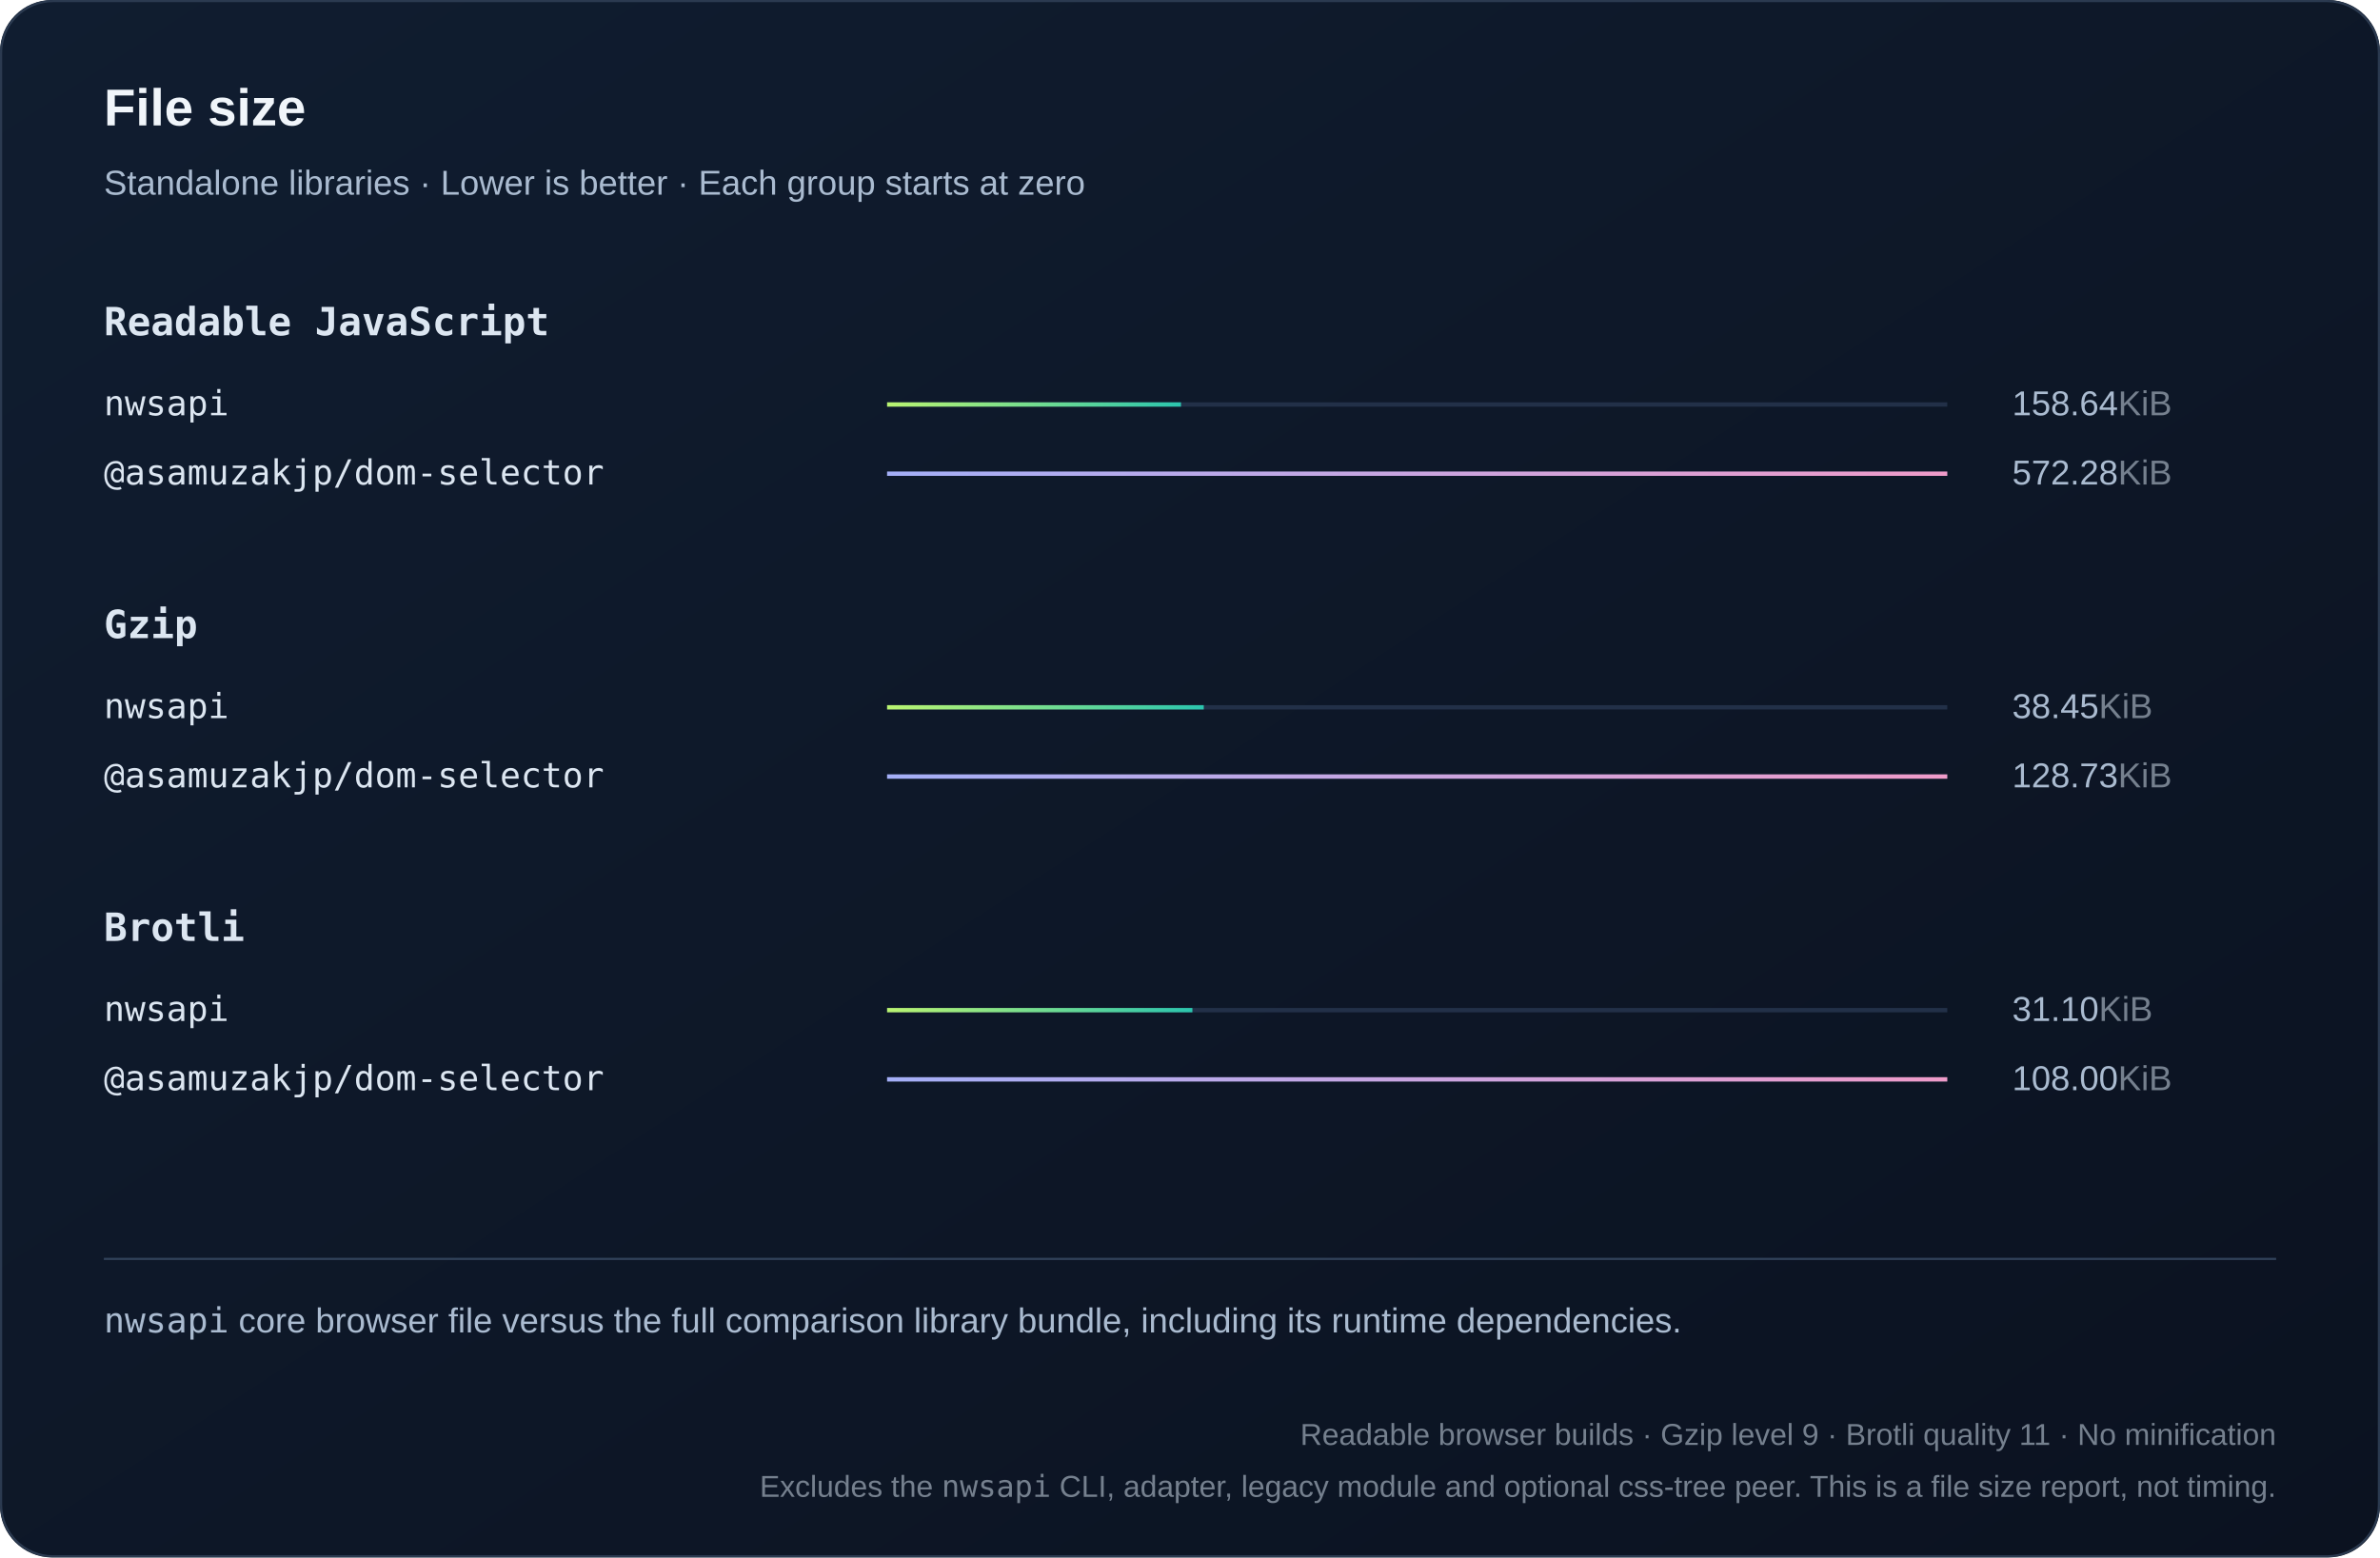
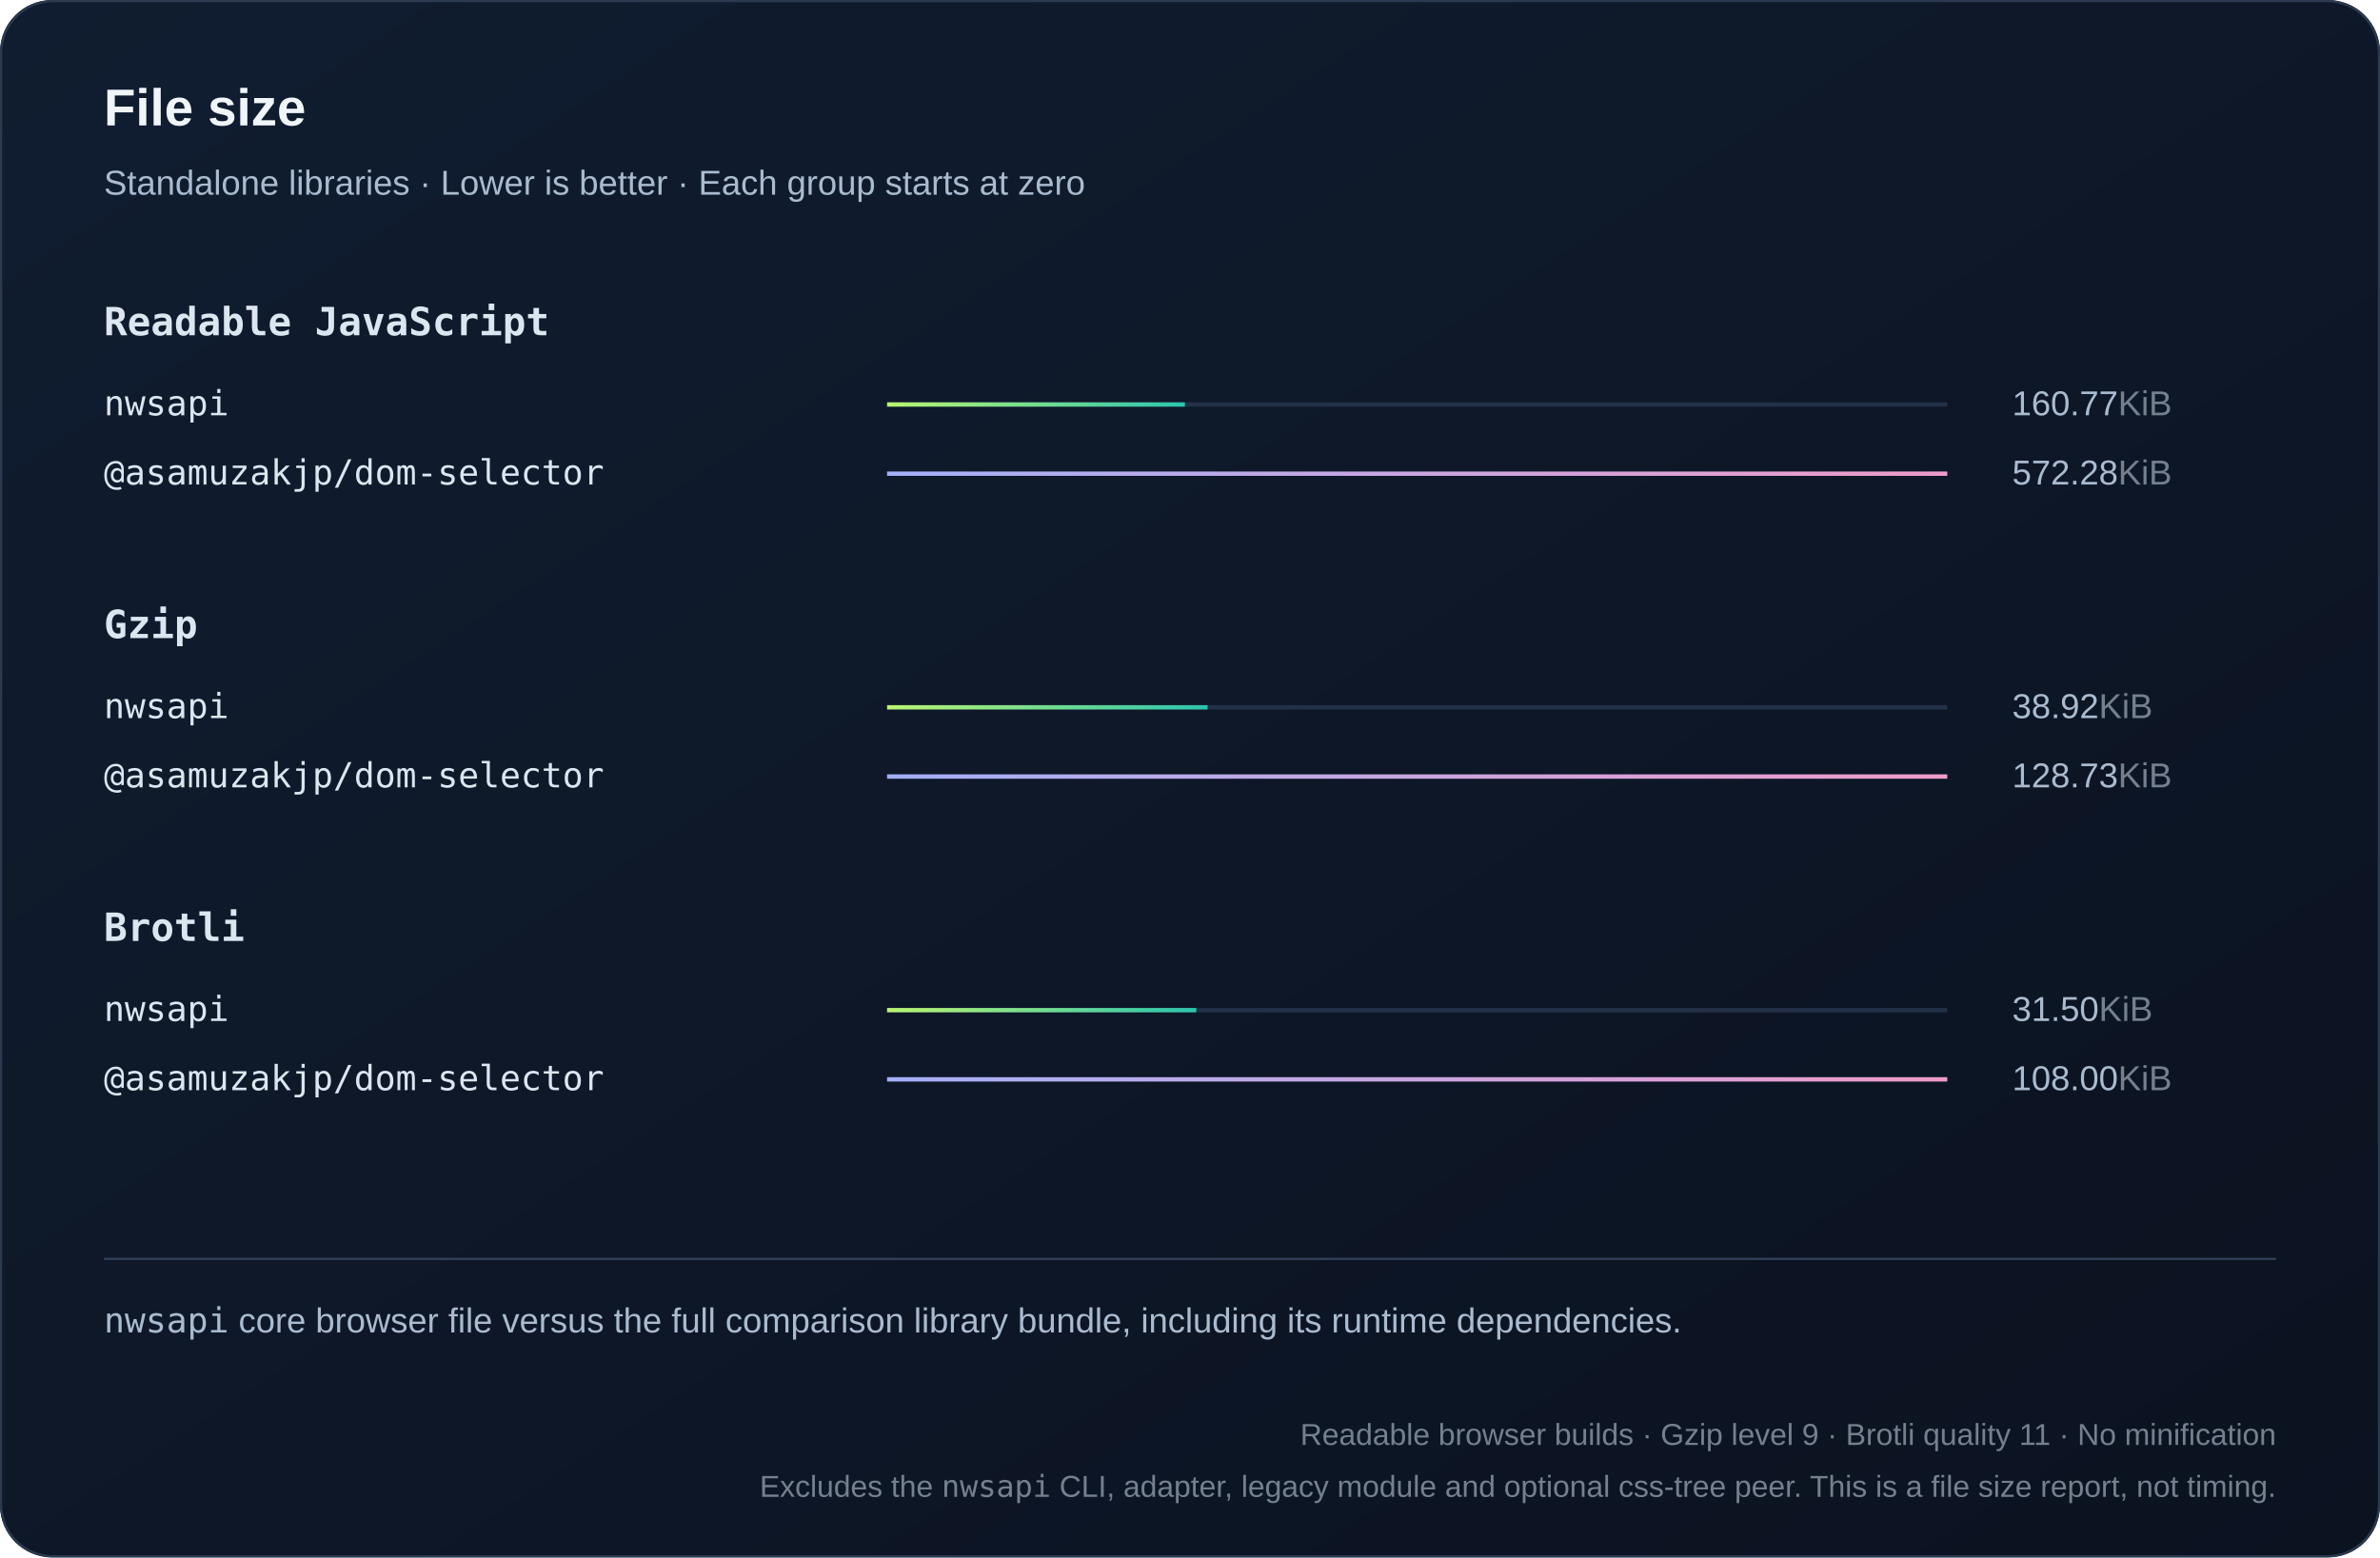
<svg xmlns="http://www.w3.org/2000/svg" width="1100" height="720" viewBox="0 0 1100 720" role="img">
  <defs>
    <linearGradient id="bg" x2="1" y2="1">
      <stop stop-color="#101d30" />
      <stop offset="1" stop-color="#0b1220" />
    </linearGradient>
    <linearGradient id="series0">
      <stop stop-color="#baf471" />
      <stop offset="1" stop-color="#2bc5ae" />
    </linearGradient>
    <linearGradient id="series1">
      <stop stop-color="#a4aff7" />
      <stop offset="1" stop-color="#ef9bc9" />
    </linearGradient>
    <linearGradient id="series2">
      <stop stop-color="#80d7ff" />
      <stop offset="1" stop-color="#739be8" />
    </linearGradient>
  </defs>
  <style>text{font-family:Arial,Helvetica,sans-serif;fill:#f0f5fa}
.muted{fill:#aabbd0;font:16px Arial,Helvetica,sans-serif}
.code{font:18px Consolas,Menlo,monospace;fill:#dce6f1}
.note .code{font:16px Consolas,Menlo,monospace}
.metadata,.metadata .code{fill:#75808e;font-size:14px}
.chart-title{font-size:24px;font-weight:700}
.unit{fill:#75808e}
.package{font-family:Consolas,Menlo,monospace}
.comparison{font-size:14px;font-variant-numeric:tabular-nums}
.tick{fill:#aabbd0;font-size:12px}
.time{fill:#aabbd0;font-size:13px;font-variant-numeric:tabular-nums}
.engine{font-size:16px}</style>
  <rect width="1100" height="720" rx="24" fill="url(#bg)" />
  <rect x=".5" y=".5" width="1099" height="719" rx="24" fill="none" stroke="#2b3a50" />
  <text x="48" y="58" class="chart-title">File size</text>
  <text x="48" y="90" class="muted">Standalone libraries · Lower is better · Each group starts at zero</text>
  <text x="48" y="155" class="code" style="font-weight:600">Readable JavaScript</text>
  <g>
    <text x="48" y="192" class="code engine">nwsapi</text>
    <path d="M410 187h490" stroke="#223048" stroke-width="2" />
-     <rect x="410" y="186" width="135.833" height="2" fill="url(#series0)" />
-     <text x="930" y="192" class="muted">158.64<tspan class="unit">KiB</tspan>
+     <rect x="410" y="186" width="137.653" height="2" fill="url(#series0)" />
+     <text x="930" y="192" class="muted">160.77<tspan class="unit">KiB</tspan>
    </text>
  </g>
  <g>
    <text x="48" y="224" class="code engine">@asamuzakjp/dom-selector</text>
    <path d="M410 219h490" stroke="#223048" stroke-width="2" />
    <rect x="410" y="218" width="490" height="2" fill="url(#series1)" />
    <text x="930" y="224" class="muted">572.28<tspan class="unit">KiB</tspan>
    </text>
  </g>
  <text x="48" y="295" class="code" style="font-weight:600">Gzip</text>
  <g>
    <text x="48" y="332" class="code engine">nwsapi</text>
    <path d="M410 327h490" stroke="#223048" stroke-width="2" />
-     <rect x="410" y="326" width="146.359" height="2" fill="url(#series0)" />
-     <text x="930" y="332" class="muted">38.45<tspan class="unit">KiB</tspan>
+     <rect x="410" y="326" width="148.147" height="2" fill="url(#series0)" />
+     <text x="930" y="332" class="muted">38.92<tspan class="unit">KiB</tspan>
    </text>
  </g>
  <g>
    <text x="48" y="364" class="code engine">@asamuzakjp/dom-selector</text>
    <path d="M410 359h490" stroke="#223048" stroke-width="2" />
    <rect x="410" y="358" width="490" height="2" fill="url(#series1)" />
    <text x="930" y="364" class="muted">128.73<tspan class="unit">KiB</tspan>
    </text>
  </g>
  <text x="48" y="435" class="code" style="font-weight:600">Brotli</text>
  <g>
    <text x="48" y="472" class="code engine">nwsapi</text>
    <path d="M410 467h490" stroke="#223048" stroke-width="2" />
-     <rect x="410" y="466" width="141.112" height="2" fill="url(#series0)" />
-     <text x="930" y="472" class="muted">31.10<tspan class="unit">KiB</tspan>
+     <rect x="410" y="466" width="142.907" height="2" fill="url(#series0)" />
+     <text x="930" y="472" class="muted">31.50<tspan class="unit">KiB</tspan>
    </text>
  </g>
  <g>
    <text x="48" y="504" class="code engine">@asamuzakjp/dom-selector</text>
    <path d="M410 499h490" stroke="#223048" stroke-width="2" />
    <rect x="410" y="498" width="490" height="2" fill="url(#series1)" />
    <text x="930" y="504" class="muted">108.00<tspan class="unit">KiB</tspan>
    </text>
  </g>
  <path d="M48 582h1004" stroke="#304159" />
  <text x="48" y="616" class="muted note">
    <tspan class="package">nwsapi</tspan> core browser file versus the full comparison library bundle, including its runtime dependencies.</text>
  <text x="1052" y="668" text-anchor="end" class="muted note metadata">Readable browser builds · Gzip level 9 · Brotli quality 11 · No minification</text>
  <text x="1052" y="692" text-anchor="end" class="muted note metadata">Excludes the <tspan class="package">nwsapi</tspan> CLI, adapter, legacy module and optional css-tree peer. This is a file size report, not timing.</text>
</svg>
